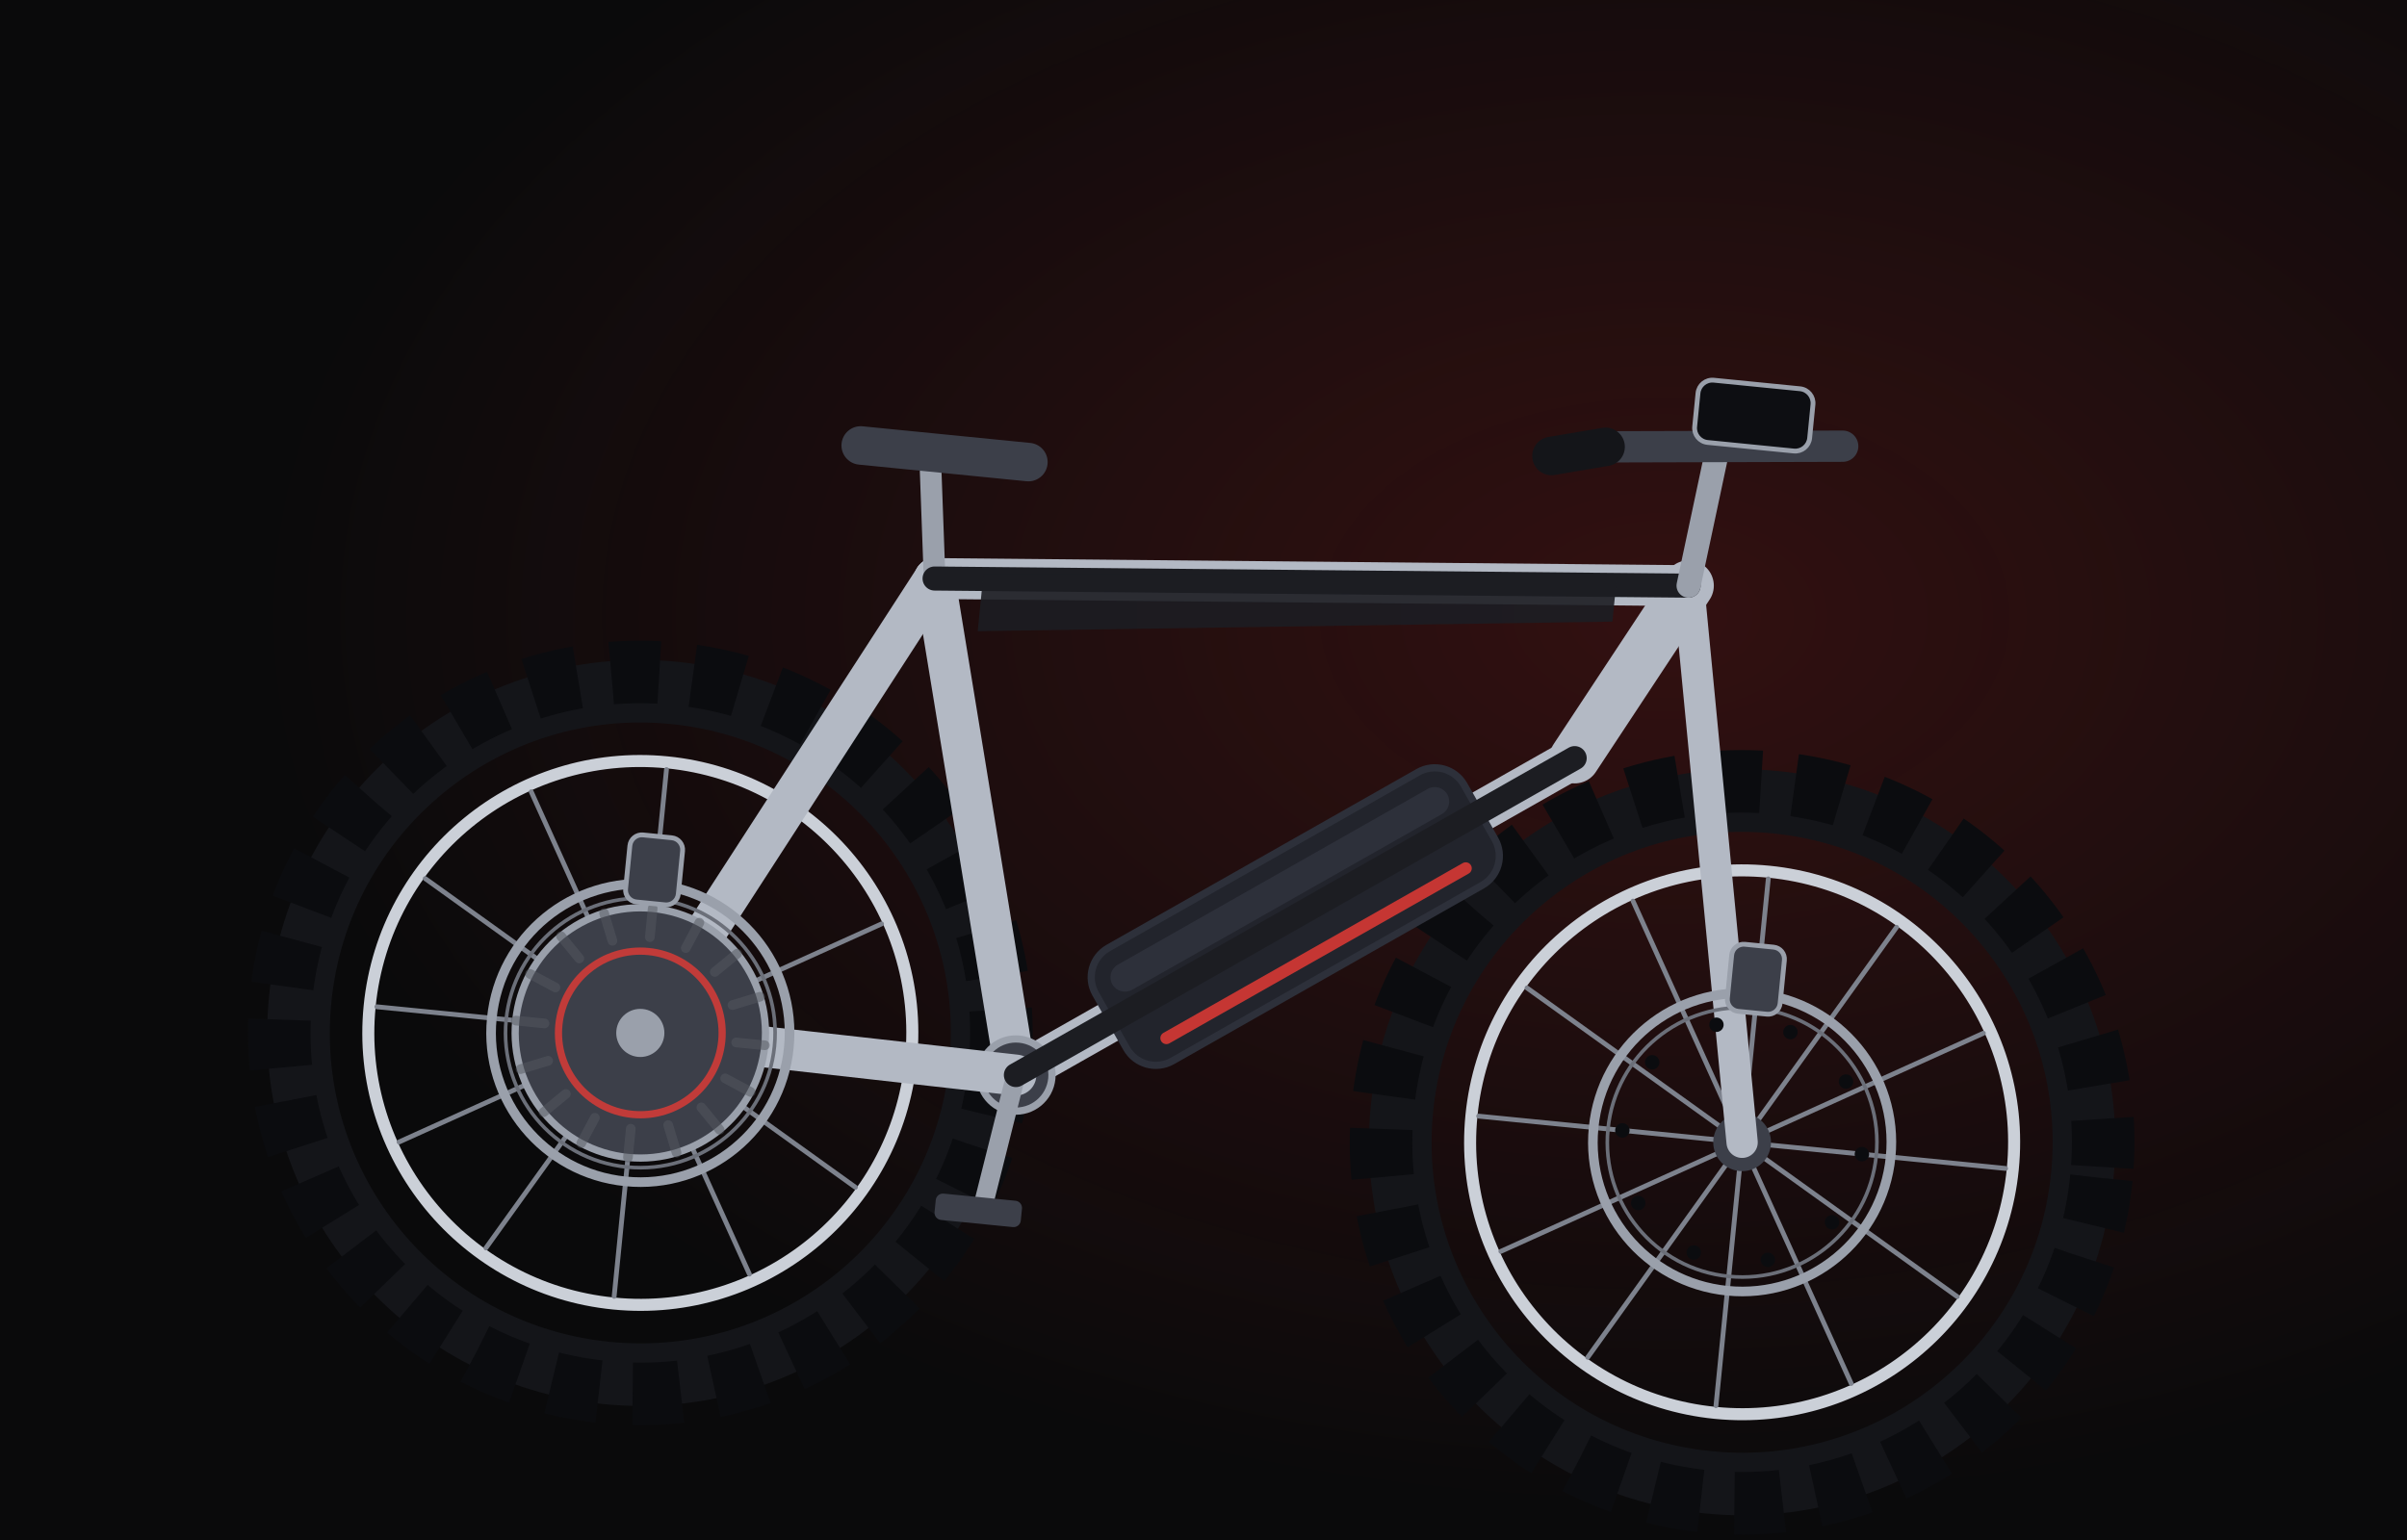
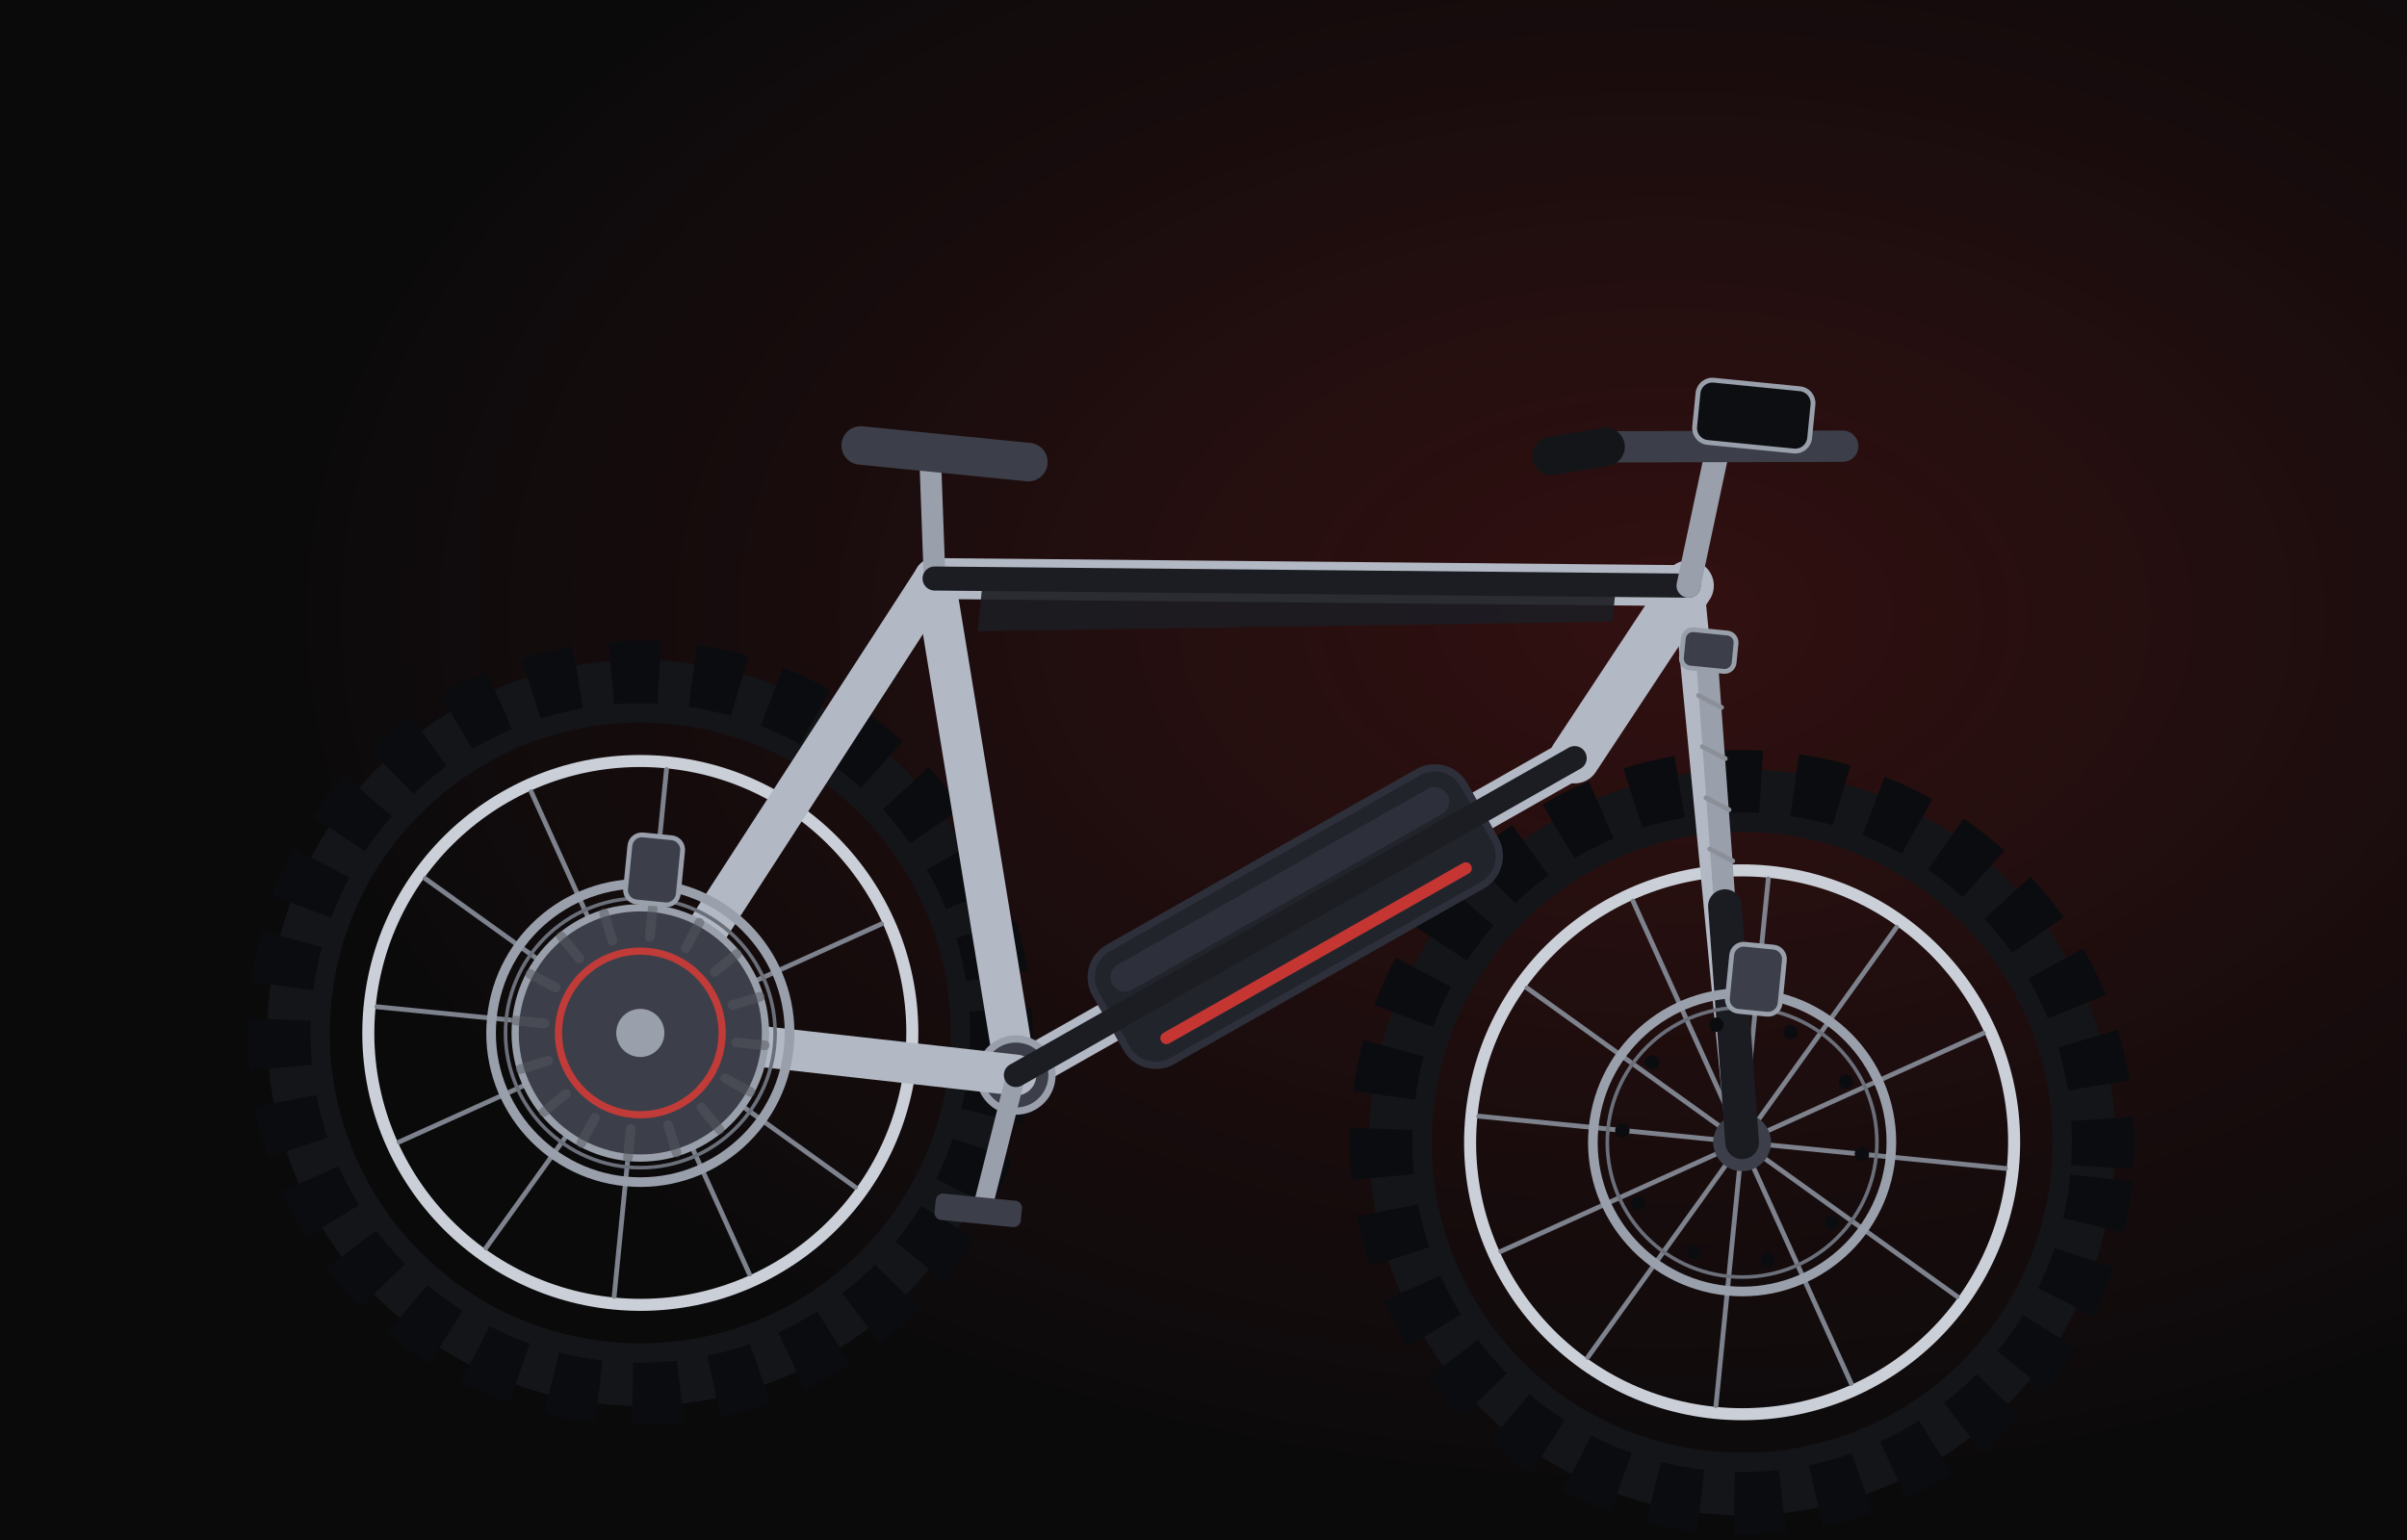
<svg xmlns="http://www.w3.org/2000/svg" viewBox="0 0 1000 640" width="1000" height="640">
  <defs>
    <radialGradient id="glow" cx="69.0%" cy="40%" r="58%">
      <stop offset="0%" stop-color="#d42a28" stop-opacity="0.20" />
      <stop offset="100%" stop-color="#d42a28" stop-opacity="0" />
    </radialGradient>
    <linearGradient id="sweep" x1="0" y1="0" x2="1" y2="0">
      <stop offset="0%" stop-color="#ffffff" stop-opacity="0" />
      <stop offset="50%" stop-color="#ffffff" stop-opacity="0.10" />
      <stop offset="55%" stop-color="#d42a28" stop-opacity="0.25" />
      <stop offset="100%" stop-color="#d42a28" stop-opacity="0" />
    </linearGradient>
  </defs>
  <rect width="1000" height="640" fill="#0a0a0b" />
  <rect width="1000" height="640" fill="url(#glow)" />
  <g transform="translate(500 350) rotate(5.67) scale(1.000) translate(-500 -350)">
    <g opacity="1.000" transform="translate(0 0.0)" />
    <g opacity="1.000" transform="translate(0 0.0)">
      <circle cx="275" cy="452" r="142" fill="none" stroke="#141519" stroke-width="26" />
      <circle cx="275" cy="452" r="113" fill="none" stroke="#cbd0d8" stroke-width="5" />
      <line x1="275" y1="452" x2="385" y2="452" stroke="#7d828d" stroke-width="2" stroke-linecap="round" />
      <line x1="275" y1="452" x2="370.263" y2="507" stroke="#7d828d" stroke-width="2" stroke-linecap="round" />
      <line x1="275" y1="452" x2="330" y2="547.263" stroke="#7d828d" stroke-width="2" stroke-linecap="round" />
      <line x1="275" y1="452" x2="275" y2="562" stroke="#7d828d" stroke-width="2" stroke-linecap="round" />
      <line x1="275" y1="452" x2="220" y2="547.263" stroke="#7d828d" stroke-width="2" stroke-linecap="round" />
      <line x1="275" y1="452" x2="179.737" y2="507" stroke="#7d828d" stroke-width="2" stroke-linecap="round" />
      <line x1="275" y1="452" x2="165" y2="452" stroke="#7d828d" stroke-width="2" stroke-linecap="round" />
      <line x1="275" y1="452" x2="179.737" y2="397" stroke="#7d828d" stroke-width="2" stroke-linecap="round" />
      <line x1="275" y1="452" x2="220" y2="356.737" stroke="#7d828d" stroke-width="2" stroke-linecap="round" />
      <line x1="275" y1="452" x2="275" y2="342" stroke="#7d828d" stroke-width="2" stroke-linecap="round" />
      <line x1="275" y1="452" x2="330" y2="356.737" stroke="#7d828d" stroke-width="2" stroke-linecap="round" />
      <line x1="275" y1="452" x2="370.263" y2="397" stroke="#7d828d" stroke-width="2" stroke-linecap="round" />
      <circle cx="275" cy="452" r="12" fill="#3c3f49" />
      <circle cx="735" cy="452" r="142" fill="none" stroke="#141519" stroke-width="26" />
      <circle cx="735" cy="452" r="113" fill="none" stroke="#cbd0d8" stroke-width="5" />
      <line x1="735" y1="452" x2="845" y2="452" stroke="#7d828d" stroke-width="2" stroke-linecap="round" />
      <line x1="735" y1="452" x2="830.263" y2="507" stroke="#7d828d" stroke-width="2" stroke-linecap="round" />
      <line x1="735" y1="452" x2="790" y2="547.263" stroke="#7d828d" stroke-width="2" stroke-linecap="round" />
      <line x1="735" y1="452" x2="735" y2="562" stroke="#7d828d" stroke-width="2" stroke-linecap="round" />
      <line x1="735" y1="452" x2="680" y2="547.263" stroke="#7d828d" stroke-width="2" stroke-linecap="round" />
      <line x1="735" y1="452" x2="639.737" y2="507" stroke="#7d828d" stroke-width="2" stroke-linecap="round" />
      <line x1="735" y1="452" x2="625" y2="452" stroke="#7d828d" stroke-width="2" stroke-linecap="round" />
      <line x1="735" y1="452" x2="639.737" y2="397" stroke="#7d828d" stroke-width="2" stroke-linecap="round" />
      <line x1="735" y1="452" x2="680" y2="356.737" stroke="#7d828d" stroke-width="2" stroke-linecap="round" />
      <line x1="735" y1="452" x2="735" y2="342" stroke="#7d828d" stroke-width="2" stroke-linecap="round" />
      <line x1="735" y1="452" x2="790" y2="356.737" stroke="#7d828d" stroke-width="2" stroke-linecap="round" />
      <line x1="735" y1="452" x2="830.263" y2="397" stroke="#7d828d" stroke-width="2" stroke-linecap="round" />
      <circle cx="735" cy="452" r="12" fill="#3c3f49" />
    </g>
    <g opacity="1.000" transform="translate(0 0.0)">
      <circle cx="275" cy="452" r="150" fill="none" stroke="#0b0c0f" stroke-width="26" stroke-dasharray="20 14" />
      <circle cx="735" cy="452" r="150" fill="none" stroke="#0b0c0f" stroke-width="26" stroke-dasharray="20 14" />
    </g>
    <g opacity="1.000" transform="translate(0 0.0)">
      <line x1="432" y1="454" x2="650" y2="300" stroke="#b3b9c4" stroke-width="17" stroke-linecap="round" />
      <line x1="378" y1="252" x2="690" y2="224" stroke="#b3b9c4" stroke-width="17" stroke-linecap="round" />
      <line x1="432" y1="454" x2="378" y2="252" stroke="#b3b9c4" stroke-width="17" stroke-linecap="round" />
      <line x1="650" y1="300" x2="690" y2="224" stroke="#b3b9c4" stroke-width="21" stroke-linecap="round" />
      <line x1="690" y1="224" x2="735" y2="452" stroke="#b3b9c4" stroke-width="13" stroke-linecap="round" />
      <circle cx="432" cy="454" r="15" fill="#3c3f49" stroke="#9aa0ab" stroke-width="3" />
      <line x1="432" y1="454" x2="275" y2="452" stroke="#b3b9c4" stroke-width="17" stroke-linecap="round" />
      <line x1="275" y1="452" x2="378" y2="252" stroke="#b3b9c4" stroke-width="17" stroke-linecap="round" />
+     </g>
+     <g opacity="1.000" transform="translate(0 0.0)">
+       <line x1="700" y1="250" x2="718.2" y2="355.04" stroke="#9aa0ab" stroke-width="9" stroke-linecap="round" />
+       <line x1="718.2" y1="355.04" x2="735" y2="452" stroke="#1b1c22" stroke-width="14" stroke-linecap="round" />
+       <rect x="690" y="242" width="22" height="16" rx="4" fill="#3c3f49" stroke="#9aa0ab" stroke-width="2" />
+       <line x1="698.64" y1="269.008" x2="708.64" y2="273.008" stroke="#8b8f98" stroke-width="2" stroke-linecap="round" />
+       <line x1="702.28" y1="290.016" x2="712.28" y2="294.016" stroke="#8b8f98" stroke-width="2" stroke-linecap="round" />
+       <line x1="705.92" y1="311.024" x2="715.92" y2="315.024" stroke="#8b8f98" stroke-width="2" stroke-linecap="round" />
+       <line x1="709.56" y1="332.032" x2="719.56" y2="336.032" stroke="#8b8f98" stroke-width="2" stroke-linecap="round" />
    </g>
    <g opacity="1.000" transform="translate(0 0.0)">
      <line x1="378" y1="252" x2="372" y2="208" stroke="#9aa0ab" stroke-width="9" stroke-linecap="round" />
      <rect x="334" y="192" width="86" height="16" rx="8" fill="#3c3f49" />
    </g>
    <g opacity="1.000" transform="translate(0 0.0)">
      <circle cx="735" cy="452" r="62" fill="none" stroke="#9aa0ab" stroke-width="4" />
      <circle cx="735" cy="452" r="56" fill="none" stroke="#6b6f79" stroke-width="1.5" />
      <circle cx="785" cy="452" r="3" fill="#0b0c0f" />
      <circle cx="775.451" cy="481.389" r="3" fill="#0b0c0f" />
      <circle cx="750.451" cy="499.553" r="3" fill="#0b0c0f" />
      <circle cx="719.549" cy="499.553" r="3" fill="#0b0c0f" />
      <circle cx="694.549" cy="481.389" r="3" fill="#0b0c0f" />
      <circle cx="685" cy="452" r="3" fill="#0b0c0f" />
      <circle cx="694.549" cy="422.611" r="3" fill="#0b0c0f" />
      <circle cx="719.549" cy="404.447" r="3" fill="#0b0c0f" />
      <circle cx="750.451" cy="404.447" r="3" fill="#0b0c0f" />
      <circle cx="775.451" cy="422.611" r="3" fill="#0b0c0f" />
      <circle cx="275" cy="452" r="62" fill="none" stroke="#9aa0ab" stroke-width="4" />
      <circle cx="275" cy="452" r="56" fill="none" stroke="#6b6f79" stroke-width="1.5" />
      <circle cx="325" cy="452" r="3" fill="#0b0c0f" />
      <circle cx="315.451" cy="481.389" r="3" fill="#0b0c0f" />
      <circle cx="290.451" cy="499.553" r="3" fill="#0b0c0f" />
      <circle cx="259.549" cy="499.553" r="3" fill="#0b0c0f" />
      <circle cx="234.549" cy="481.389" r="3" fill="#0b0c0f" />
      <circle cx="225" cy="452" r="3" fill="#0b0c0f" />
      <circle cx="234.549" cy="422.611" r="3" fill="#0b0c0f" />
      <circle cx="259.549" cy="404.447" r="3" fill="#0b0c0f" />
      <circle cx="290.451" cy="404.447" r="3" fill="#0b0c0f" />
      <circle cx="315.451" cy="422.611" r="3" fill="#0b0c0f" />
    </g>
    <g opacity="1.000" transform="translate(0 0.0)">
      <g transform="translate(541 377) rotate(-35.23823)">
        <rect x="-88" y="-27" width="176" height="54" rx="14" fill="#22242c" stroke="#2d303a" stroke-width="3" />
        <rect x="-80" y="-19" width="160" height="12" rx="6" fill="#2d303a" />
        <rect x="-74" y="15" width="148" height="5" rx="2.5" fill="#e23a34" opacity="0.85" />
      </g>
    </g>
    <g opacity="1.000" transform="translate(0 0.0)">
      <circle cx="275" cy="452" r="52" fill="#3c3f49" stroke="#9aa0ab" stroke-width="3" />
      <line x1="315" y1="452" x2="327" y2="452" stroke="#54586180" stroke-width="4" stroke-linecap="round" />
      <line x1="311.955" y1="467.307" x2="323.042" y2="471.9" stroke="#54586180" stroke-width="4" stroke-linecap="round" />
      <line x1="303.284" y1="480.284" x2="311.77" y2="488.77" stroke="#54586180" stroke-width="4" stroke-linecap="round" />
      <line x1="290.307" y1="488.955" x2="294.9" y2="500.042" stroke="#54586180" stroke-width="4" stroke-linecap="round" />
      <line x1="275" y1="492" x2="275" y2="504" stroke="#54586180" stroke-width="4" stroke-linecap="round" />
      <line x1="259.693" y1="488.955" x2="255.1" y2="500.042" stroke="#54586180" stroke-width="4" stroke-linecap="round" />
      <line x1="246.716" y1="480.284" x2="238.23" y2="488.77" stroke="#54586180" stroke-width="4" stroke-linecap="round" />
      <line x1="238.045" y1="467.307" x2="226.958" y2="471.9" stroke="#54586180" stroke-width="4" stroke-linecap="round" />
      <line x1="235" y1="452" x2="223" y2="452" stroke="#54586180" stroke-width="4" stroke-linecap="round" />
      <line x1="238.045" y1="436.693" x2="226.958" y2="432.1" stroke="#54586180" stroke-width="4" stroke-linecap="round" />
      <line x1="246.716" y1="423.716" x2="238.23" y2="415.23" stroke="#54586180" stroke-width="4" stroke-linecap="round" />
      <line x1="259.693" y1="415.045" x2="255.1" y2="403.958" stroke="#54586180" stroke-width="4" stroke-linecap="round" />
      <line x1="275" y1="412" x2="275" y2="400" stroke="#54586180" stroke-width="4" stroke-linecap="round" />
      <line x1="290.307" y1="415.045" x2="294.9" y2="403.958" stroke="#54586180" stroke-width="4" stroke-linecap="round" />
      <line x1="303.284" y1="423.716" x2="311.77" y2="415.23" stroke="#54586180" stroke-width="4" stroke-linecap="round" />
      <line x1="311.955" y1="436.693" x2="323.042" y2="432.1" stroke="#54586180" stroke-width="4" stroke-linecap="round" />
      <circle cx="275" cy="452" r="34" fill="none" stroke="#e23a34" stroke-width="3" opacity="0.8" />
      <circle cx="275" cy="452" r="10" fill="#9aa0ab" />
    </g>
    <g opacity="1.000" transform="translate(0 0.0)">
      <line x1="432" y1="454" x2="424" y2="508" stroke="#9aa0ab" stroke-width="8" stroke-linecap="round" />
      <rect x="404" y="506" width="36" height="11" rx="3" fill="#3c3f49" />
    </g>
    <g opacity="1.000" transform="translate(0 0.0)">
      <rect x="723" y="370" width="22" height="28" rx="5" fill="#3c3f49" stroke="#9aa0ab" stroke-width="2" />
      <rect x="263" y="370" width="22" height="28" rx="5" fill="#3c3f49" stroke="#9aa0ab" stroke-width="2" />
    </g>
    <g opacity="1.000" transform="translate(0 0.0)">
      <line x1="432" y1="454" x2="650" y2="300" stroke="#1c1d22" stroke-width="10" stroke-linecap="round" />
      <line x1="378" y1="252" x2="690" y2="224" stroke="#1c1d22" stroke-width="10" stroke-linecap="round" />
      <path d="M398 248 L660 222 L660 242 L398 272 Z" fill="#1c1d22" opacity="0.9" />
    </g>
    <g opacity="1.000" transform="translate(0 0.0)" />
    <g opacity="1.000" transform="translate(0 0.0)" />
    <g opacity="1.000" transform="translate(0 0.0)">
      <line x1="690" y1="224" x2="696" y2="170" stroke="#9aa0ab" stroke-width="10" stroke-linecap="round" />
      <line x1="650" y1="170" x2="748" y2="160" stroke="#3c3f49" stroke-width="13" stroke-linecap="round" />
      <line x1="650" y1="170" x2="628" y2="176" stroke="#141519" stroke-width="16" stroke-linecap="round" />
      <rect x="686" y="138" width="48" height="26" rx="6" fill="#0d0e12" stroke="#9aa0ab" stroke-width="2" />
    </g>
  </g>
  <g transform="translate(1257 0) skewX(-12)">
    <rect x="-90" y="-100" width="180" height="840" fill="url(#sweep)" />
  </g>
</svg>
